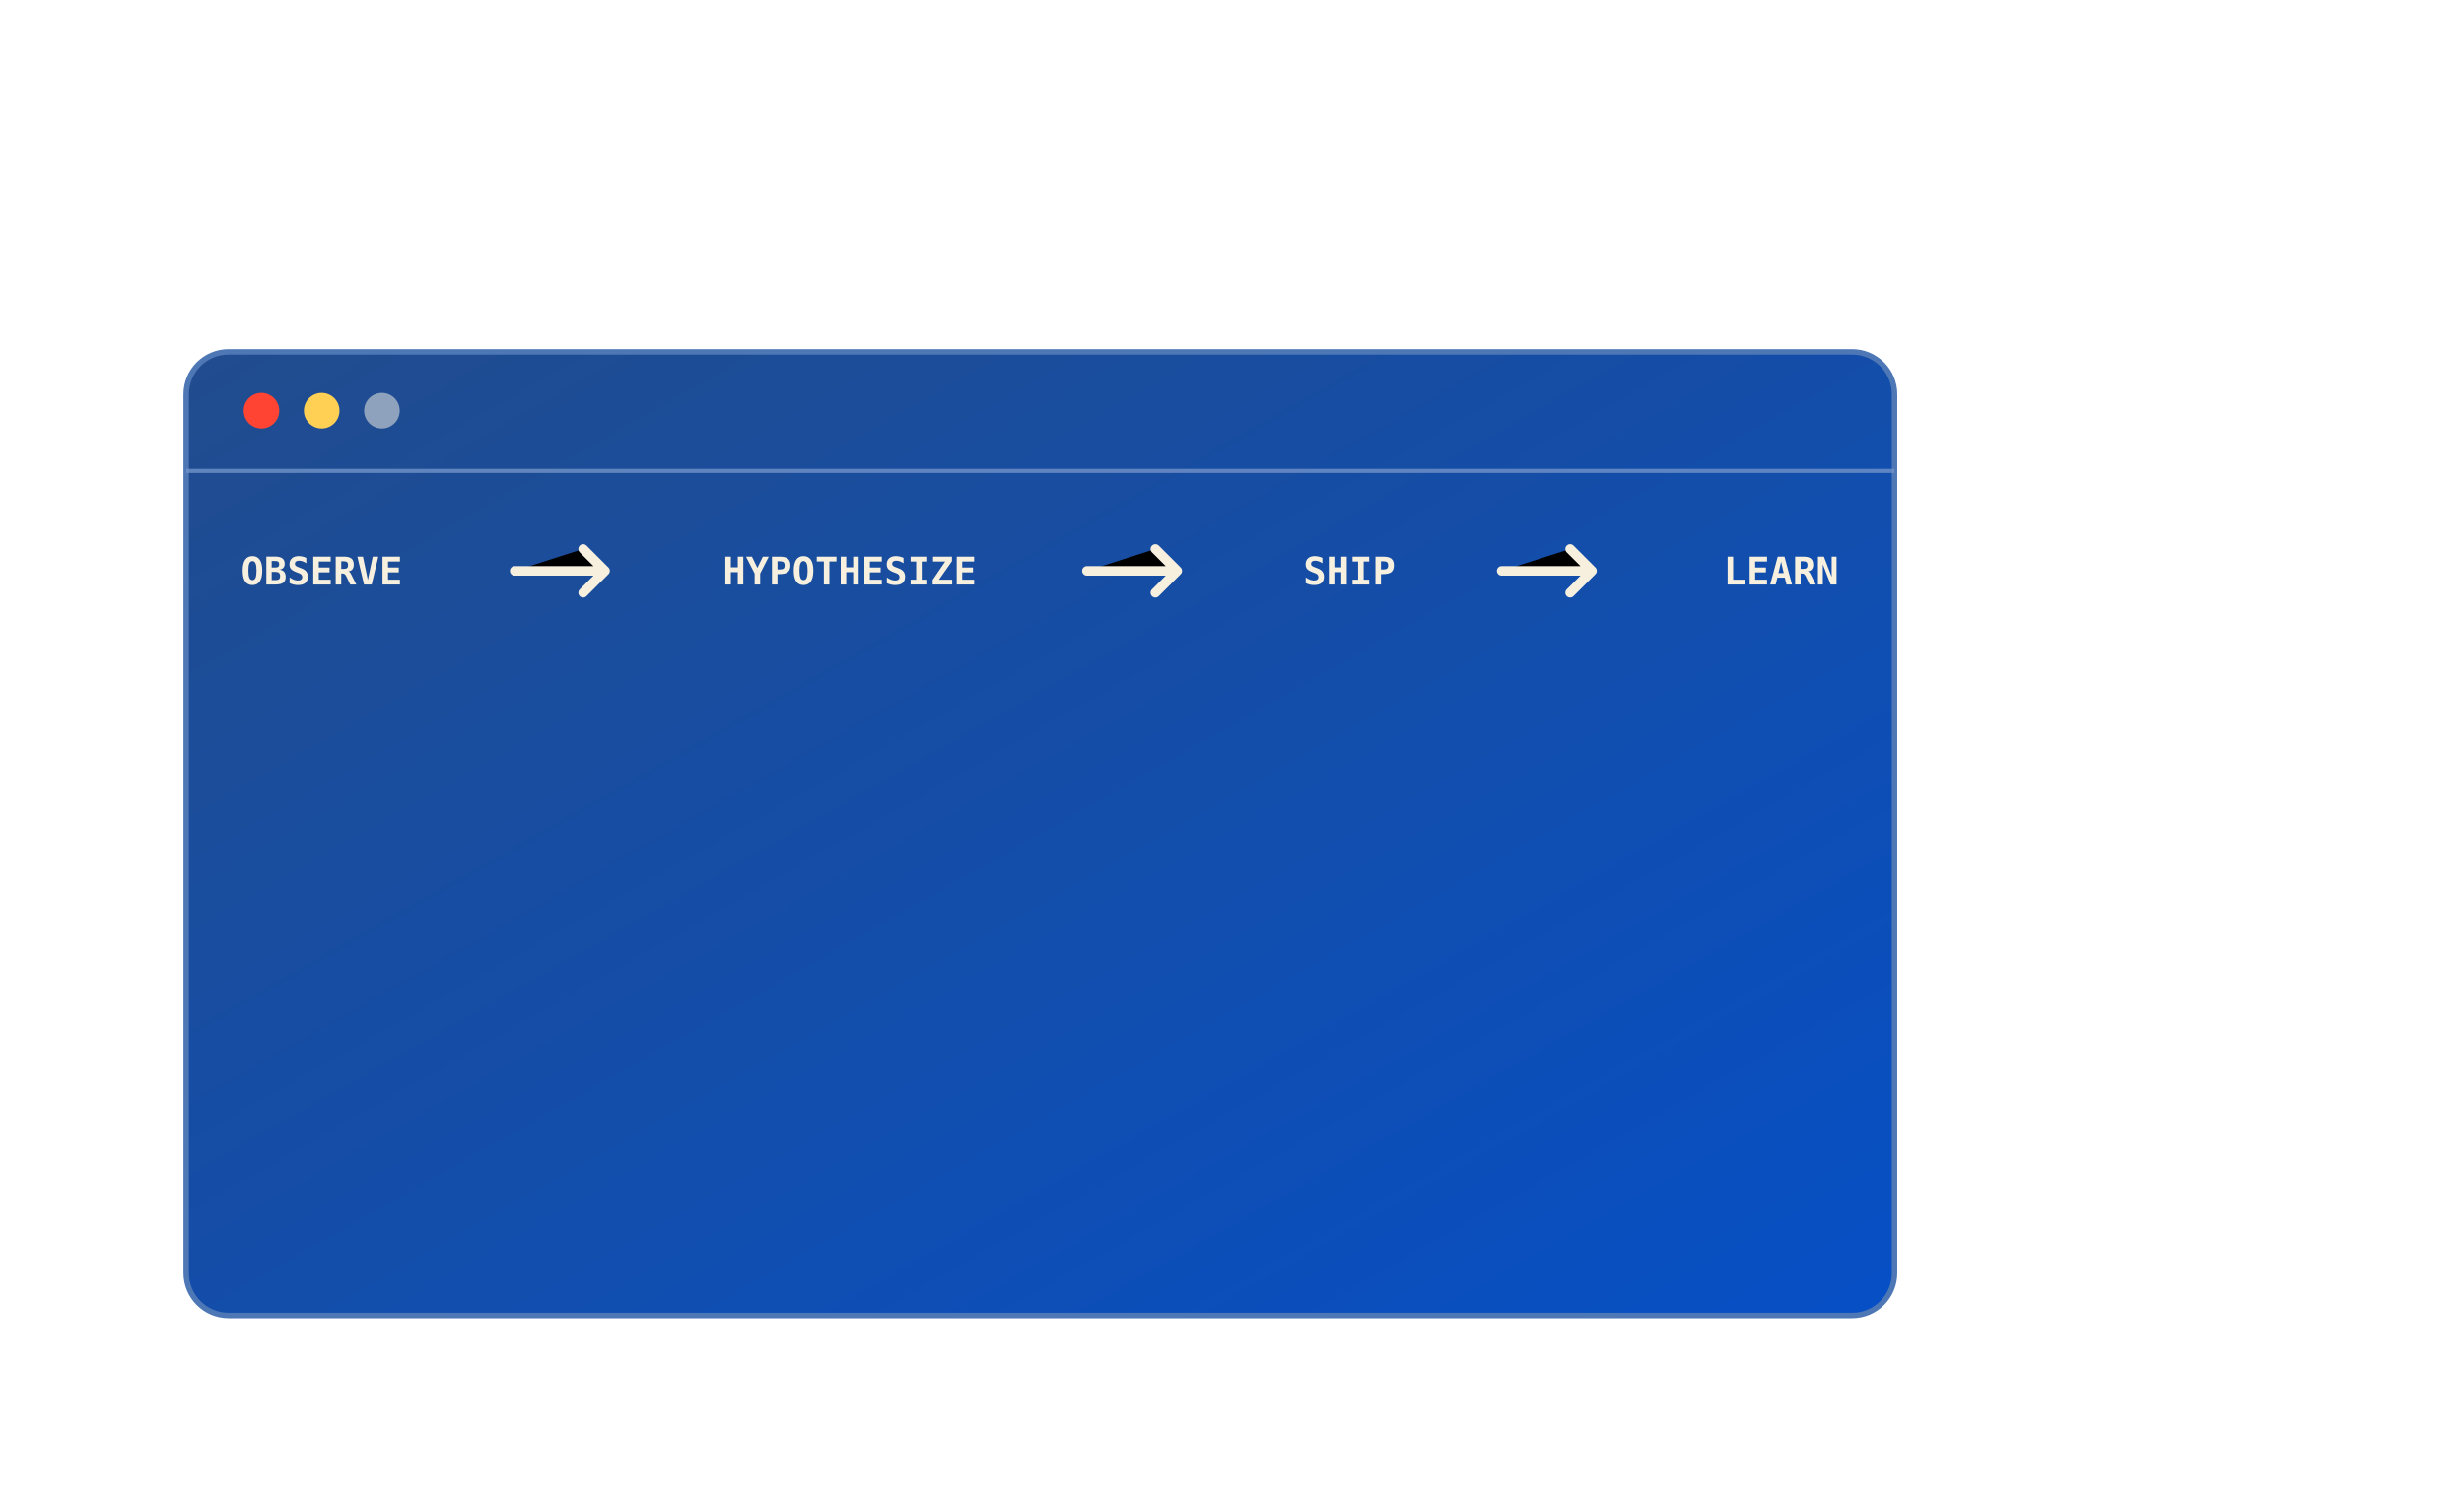
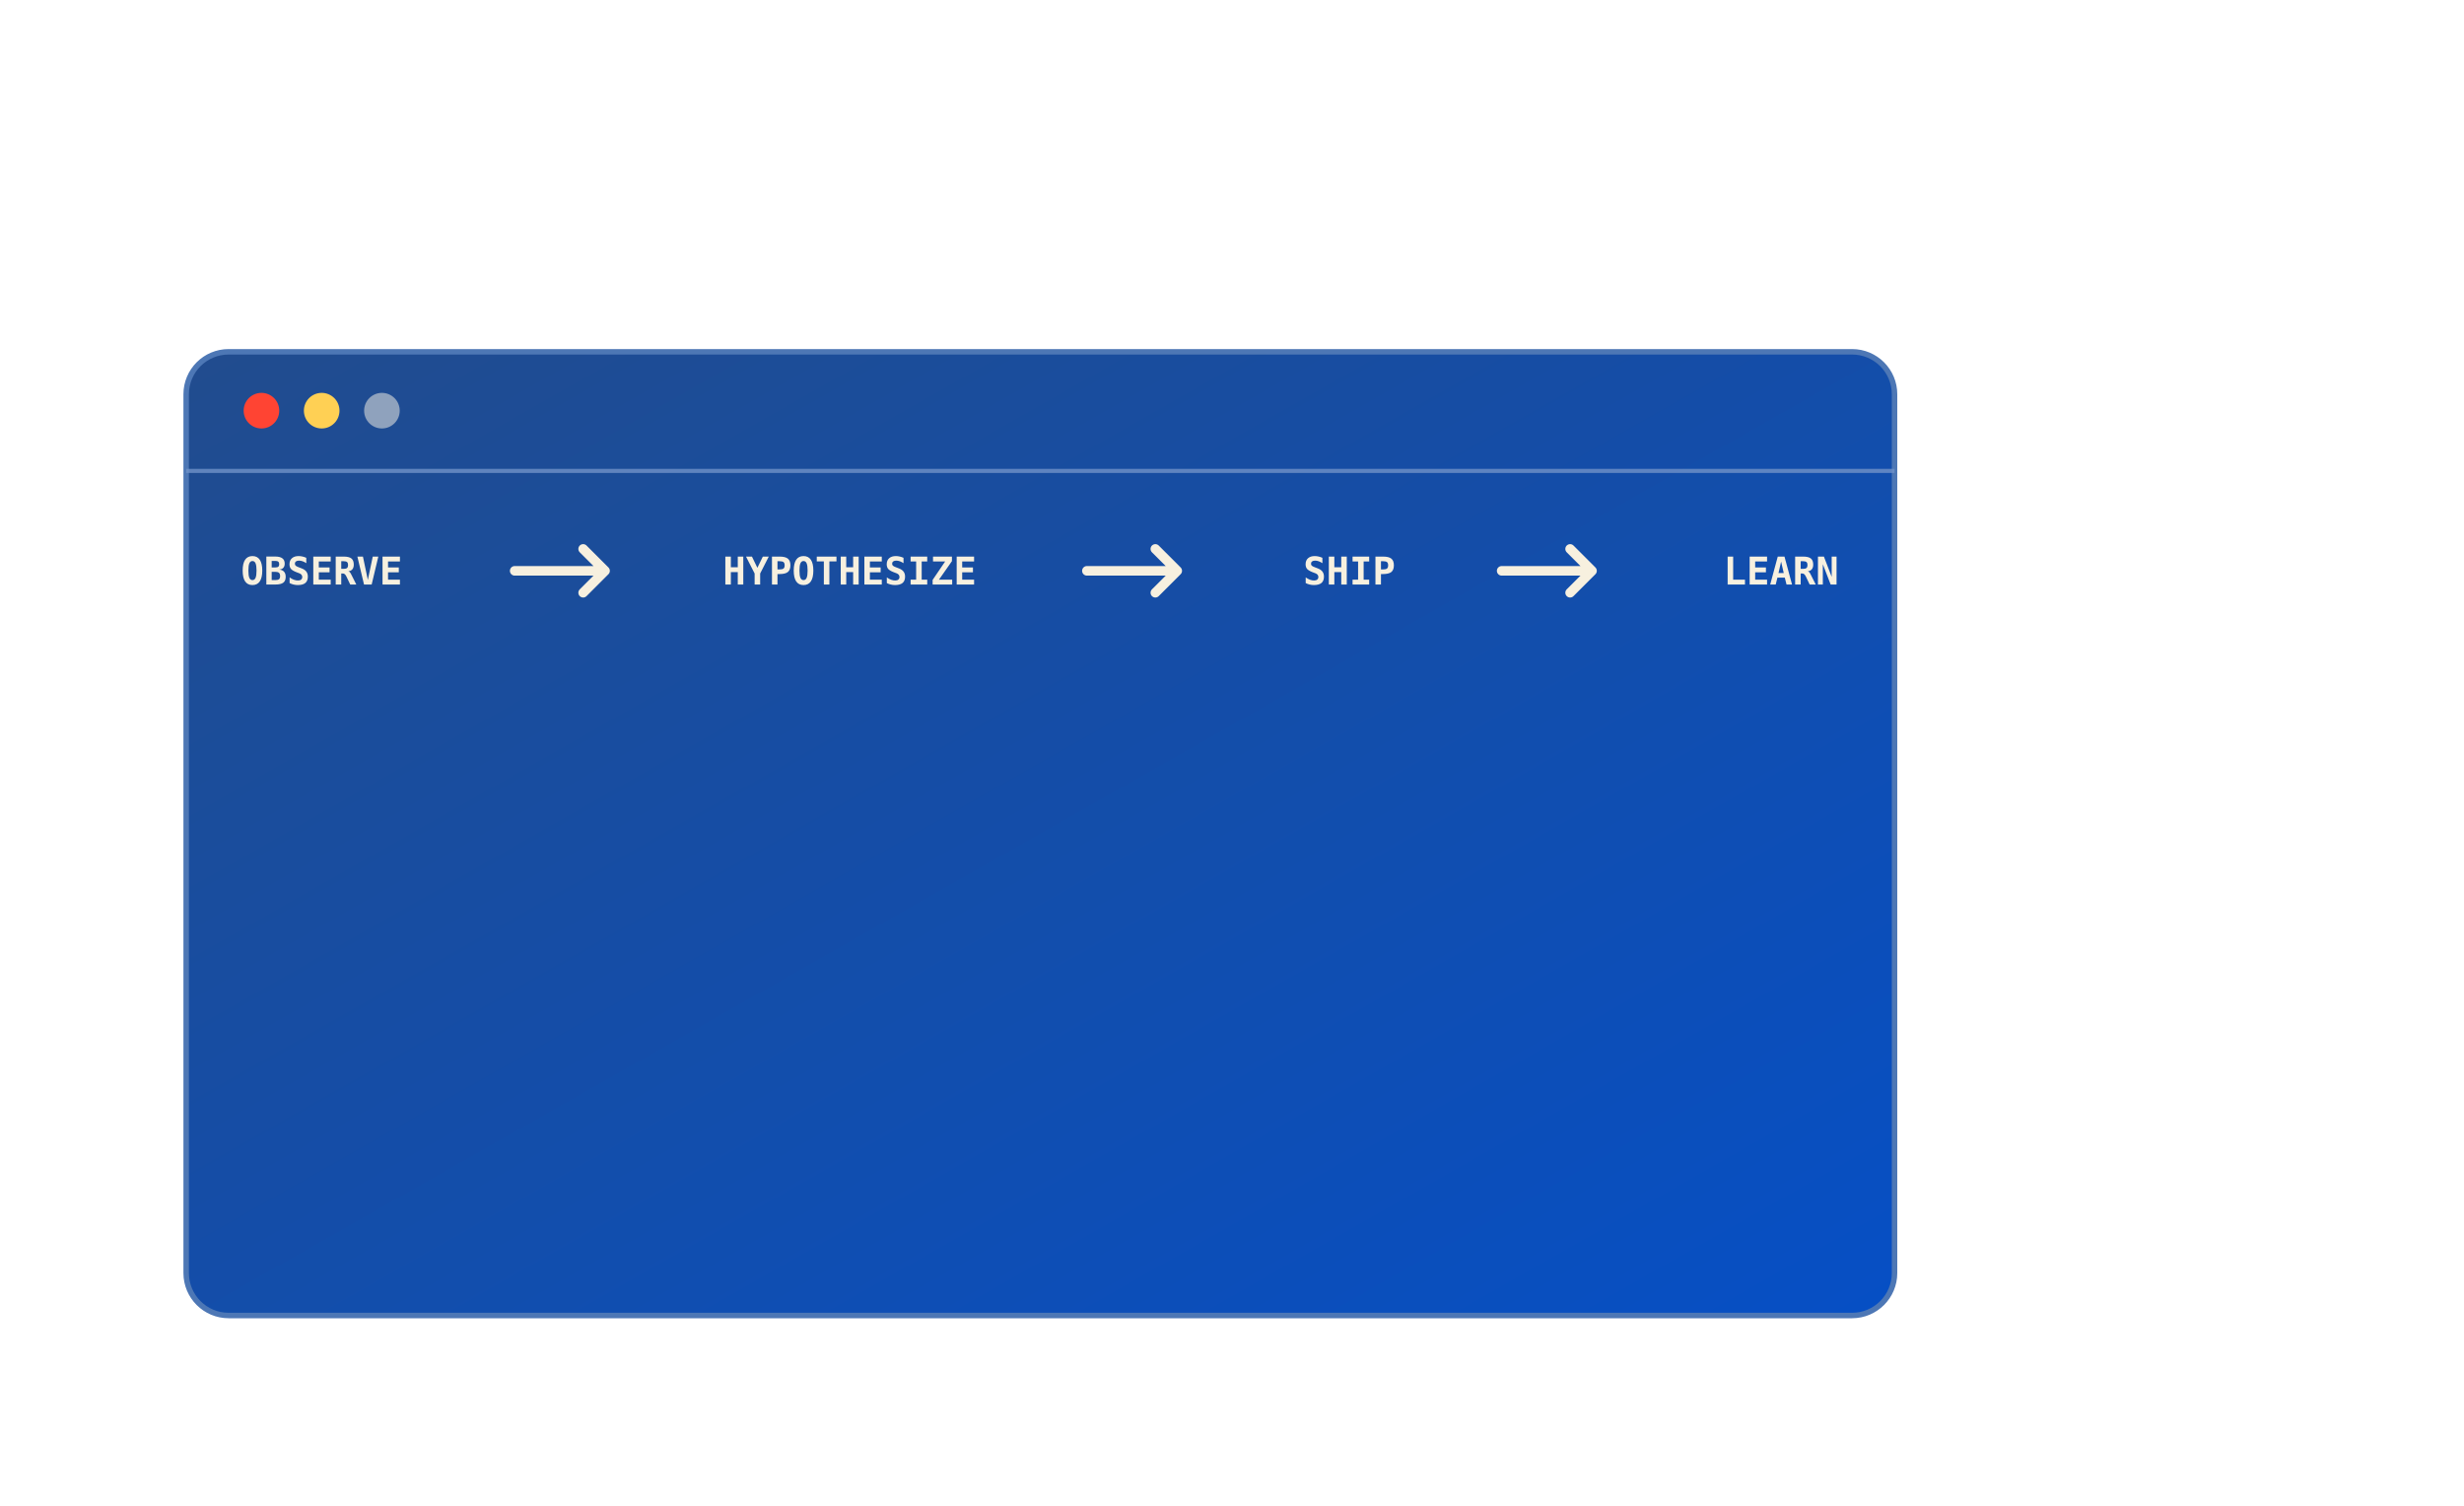
<svg xmlns="http://www.w3.org/2000/svg" viewBox="0 0 1800 1100">
  <defs>
    <linearGradient id="blue" x1="0" x2="1" y1="0" y2="1">
      <stop stop-color="#214c8e" />
      <stop offset="1" stop-color="#064fc5" />
    </linearGradient>
  </defs>
  <rect x="136" y="257" width="1248" height="704" rx="31" fill="url(#blue)" stroke="#4d77b5" stroke-width="4" />
  <path d="M136 344h1248" stroke="#7092c8" stroke-width="3" opacity=".8" />
  <circle cx="191" cy="300" r="13" fill="#ff4433" />
  <circle cx="235" cy="300" r="13" fill="#ffd054" />
  <circle cx="279" cy="300" r="13" fill="#8fa2bd" />
  <g fill="#f7f0df" font-family="ui-monospace,SFMono-Regular,Menlo,monospace" font-weight="700" font-size="28">
    <text x="176" y="427">OBSERVE</text>
    <text x="528" y="427">HYPOTHESIZE</text>
    <text x="952" y="427">SHIP</text>
    <text x="1259" y="427">LEARN</text>
  </g>
-   <g stroke="#f7f0df" stroke-width="7" stroke-linecap="round" stroke-linejoin="round">
+   <g fill="none" stroke="#f7f0df" stroke-width="7" stroke-linecap="round" stroke-linejoin="round">
    <path d="M376 417h66l-16-16m16 16-16 16" />
    <path d="M794 417h66l-16-16m16 16-16 16" />
    <path d="M1097 417h66l-16-16m16 16-16 16" />
  </g>
</svg>
